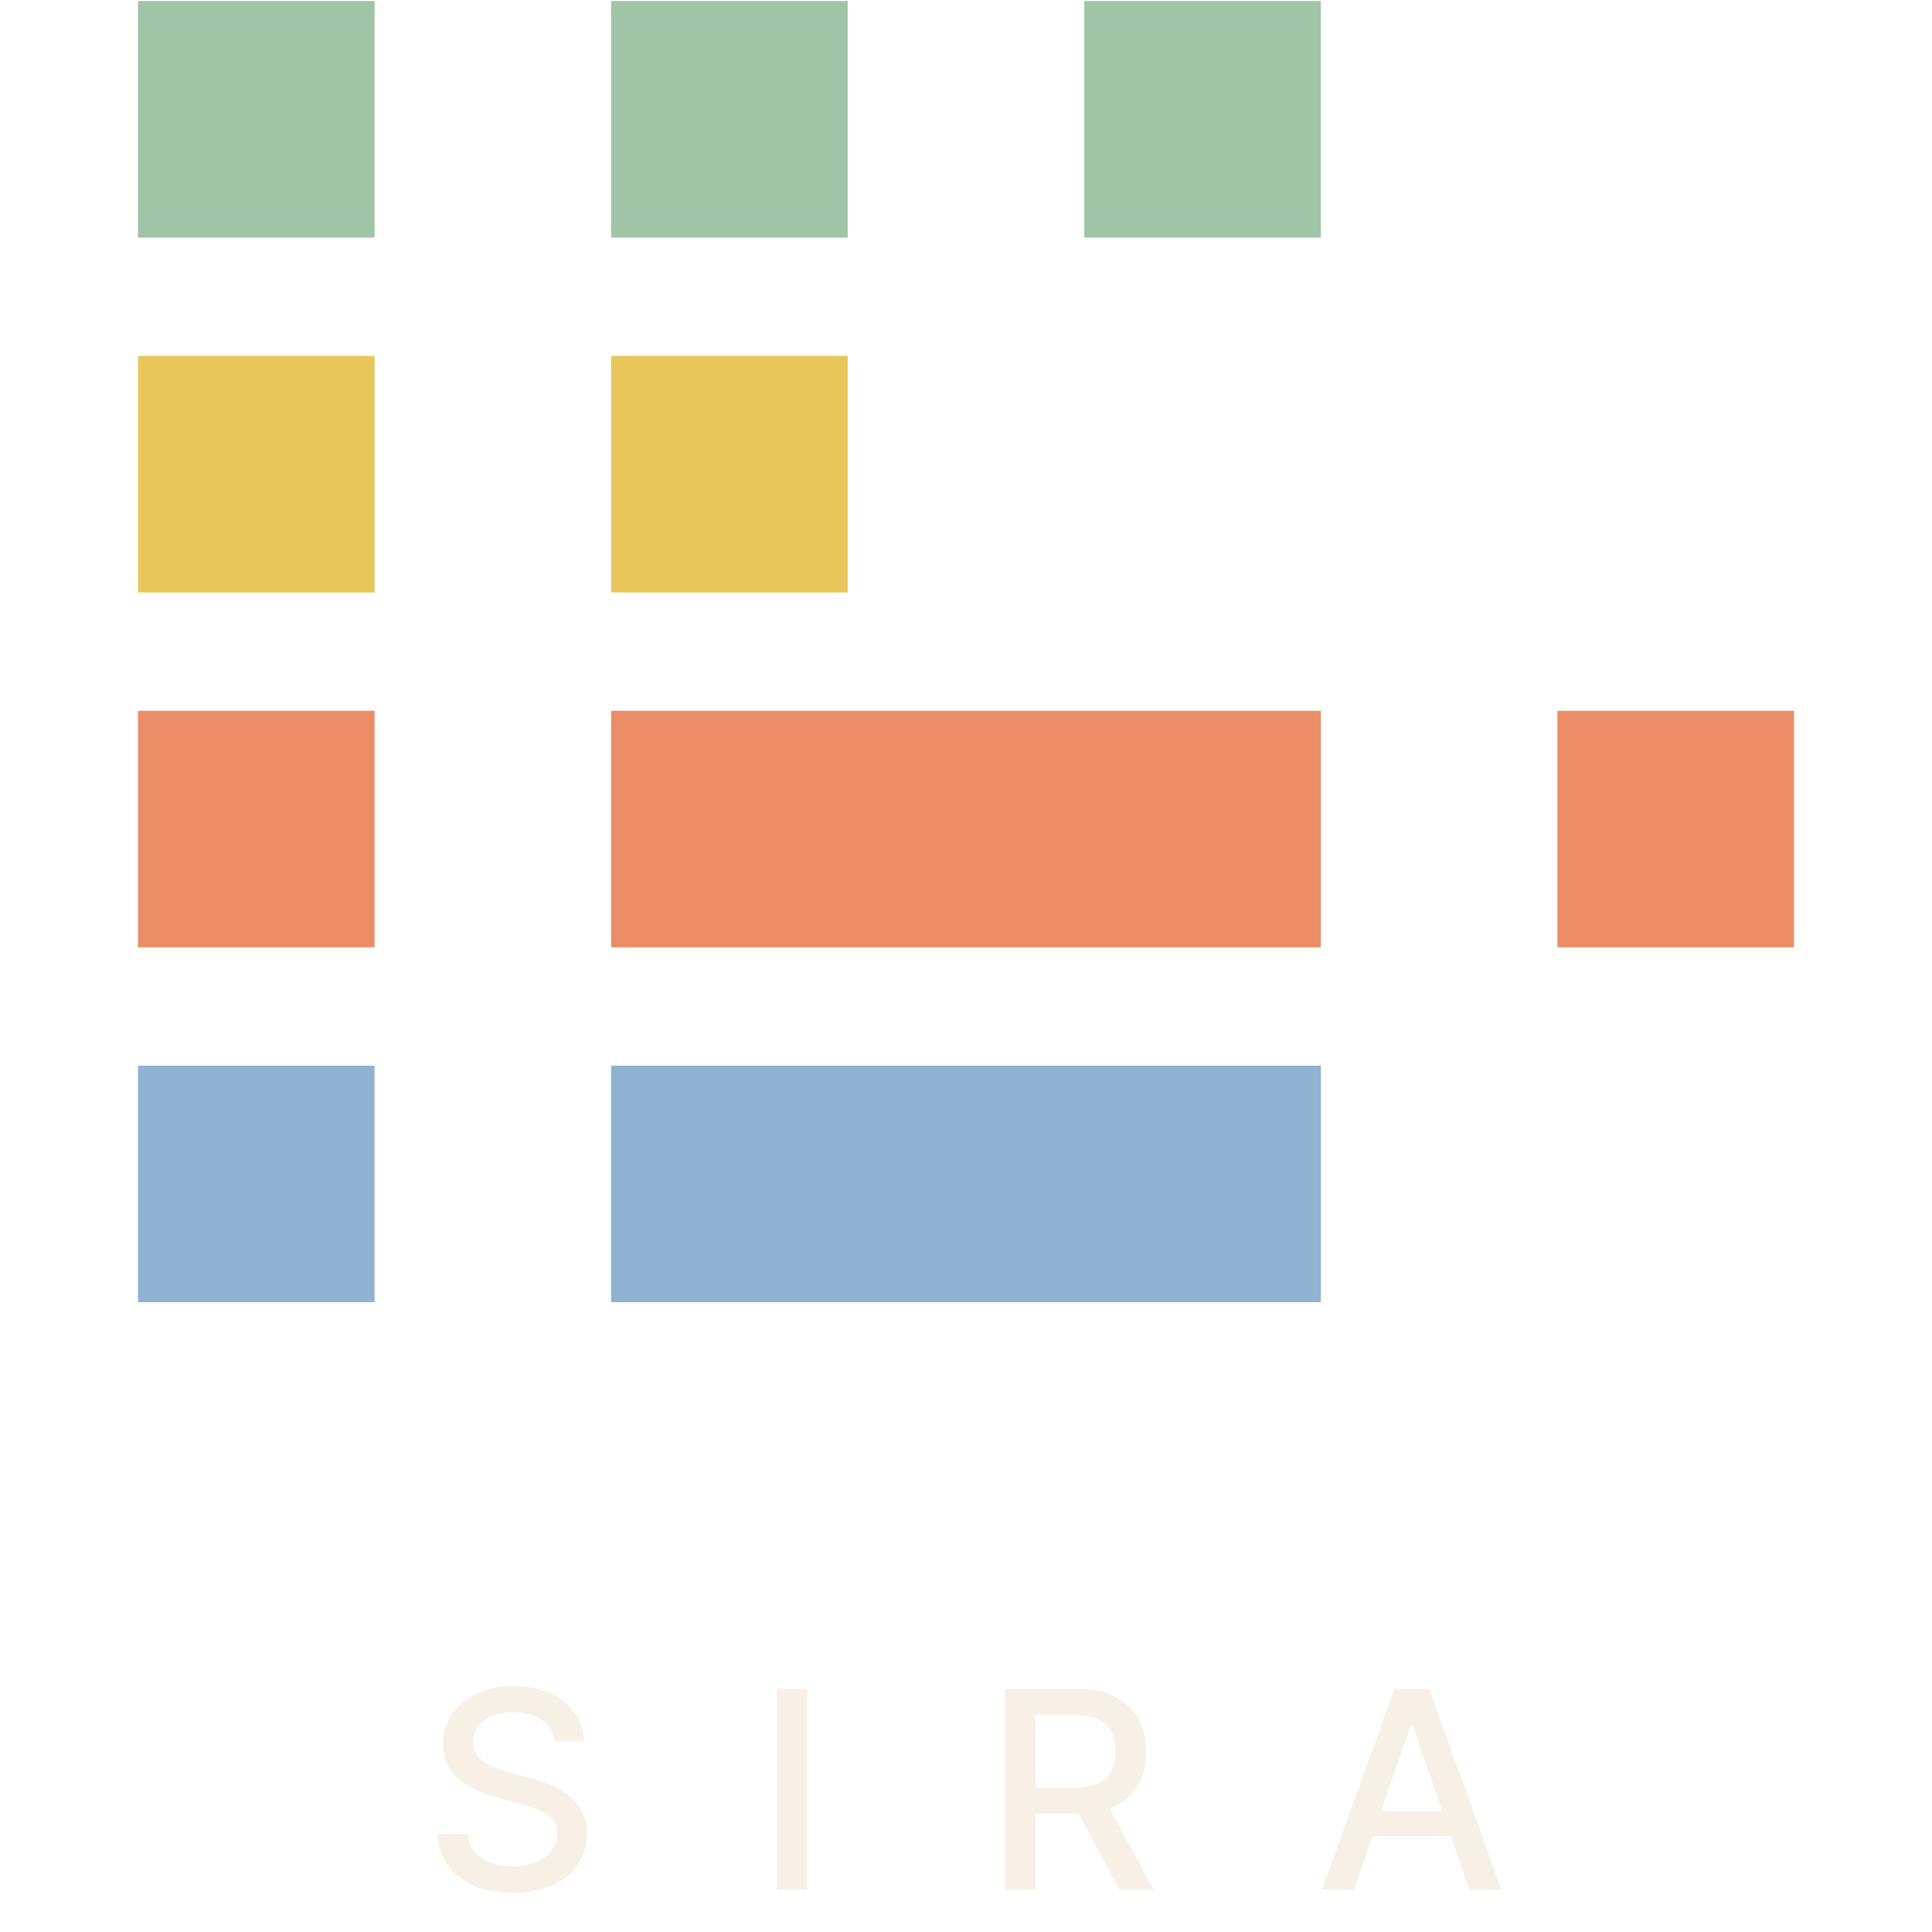
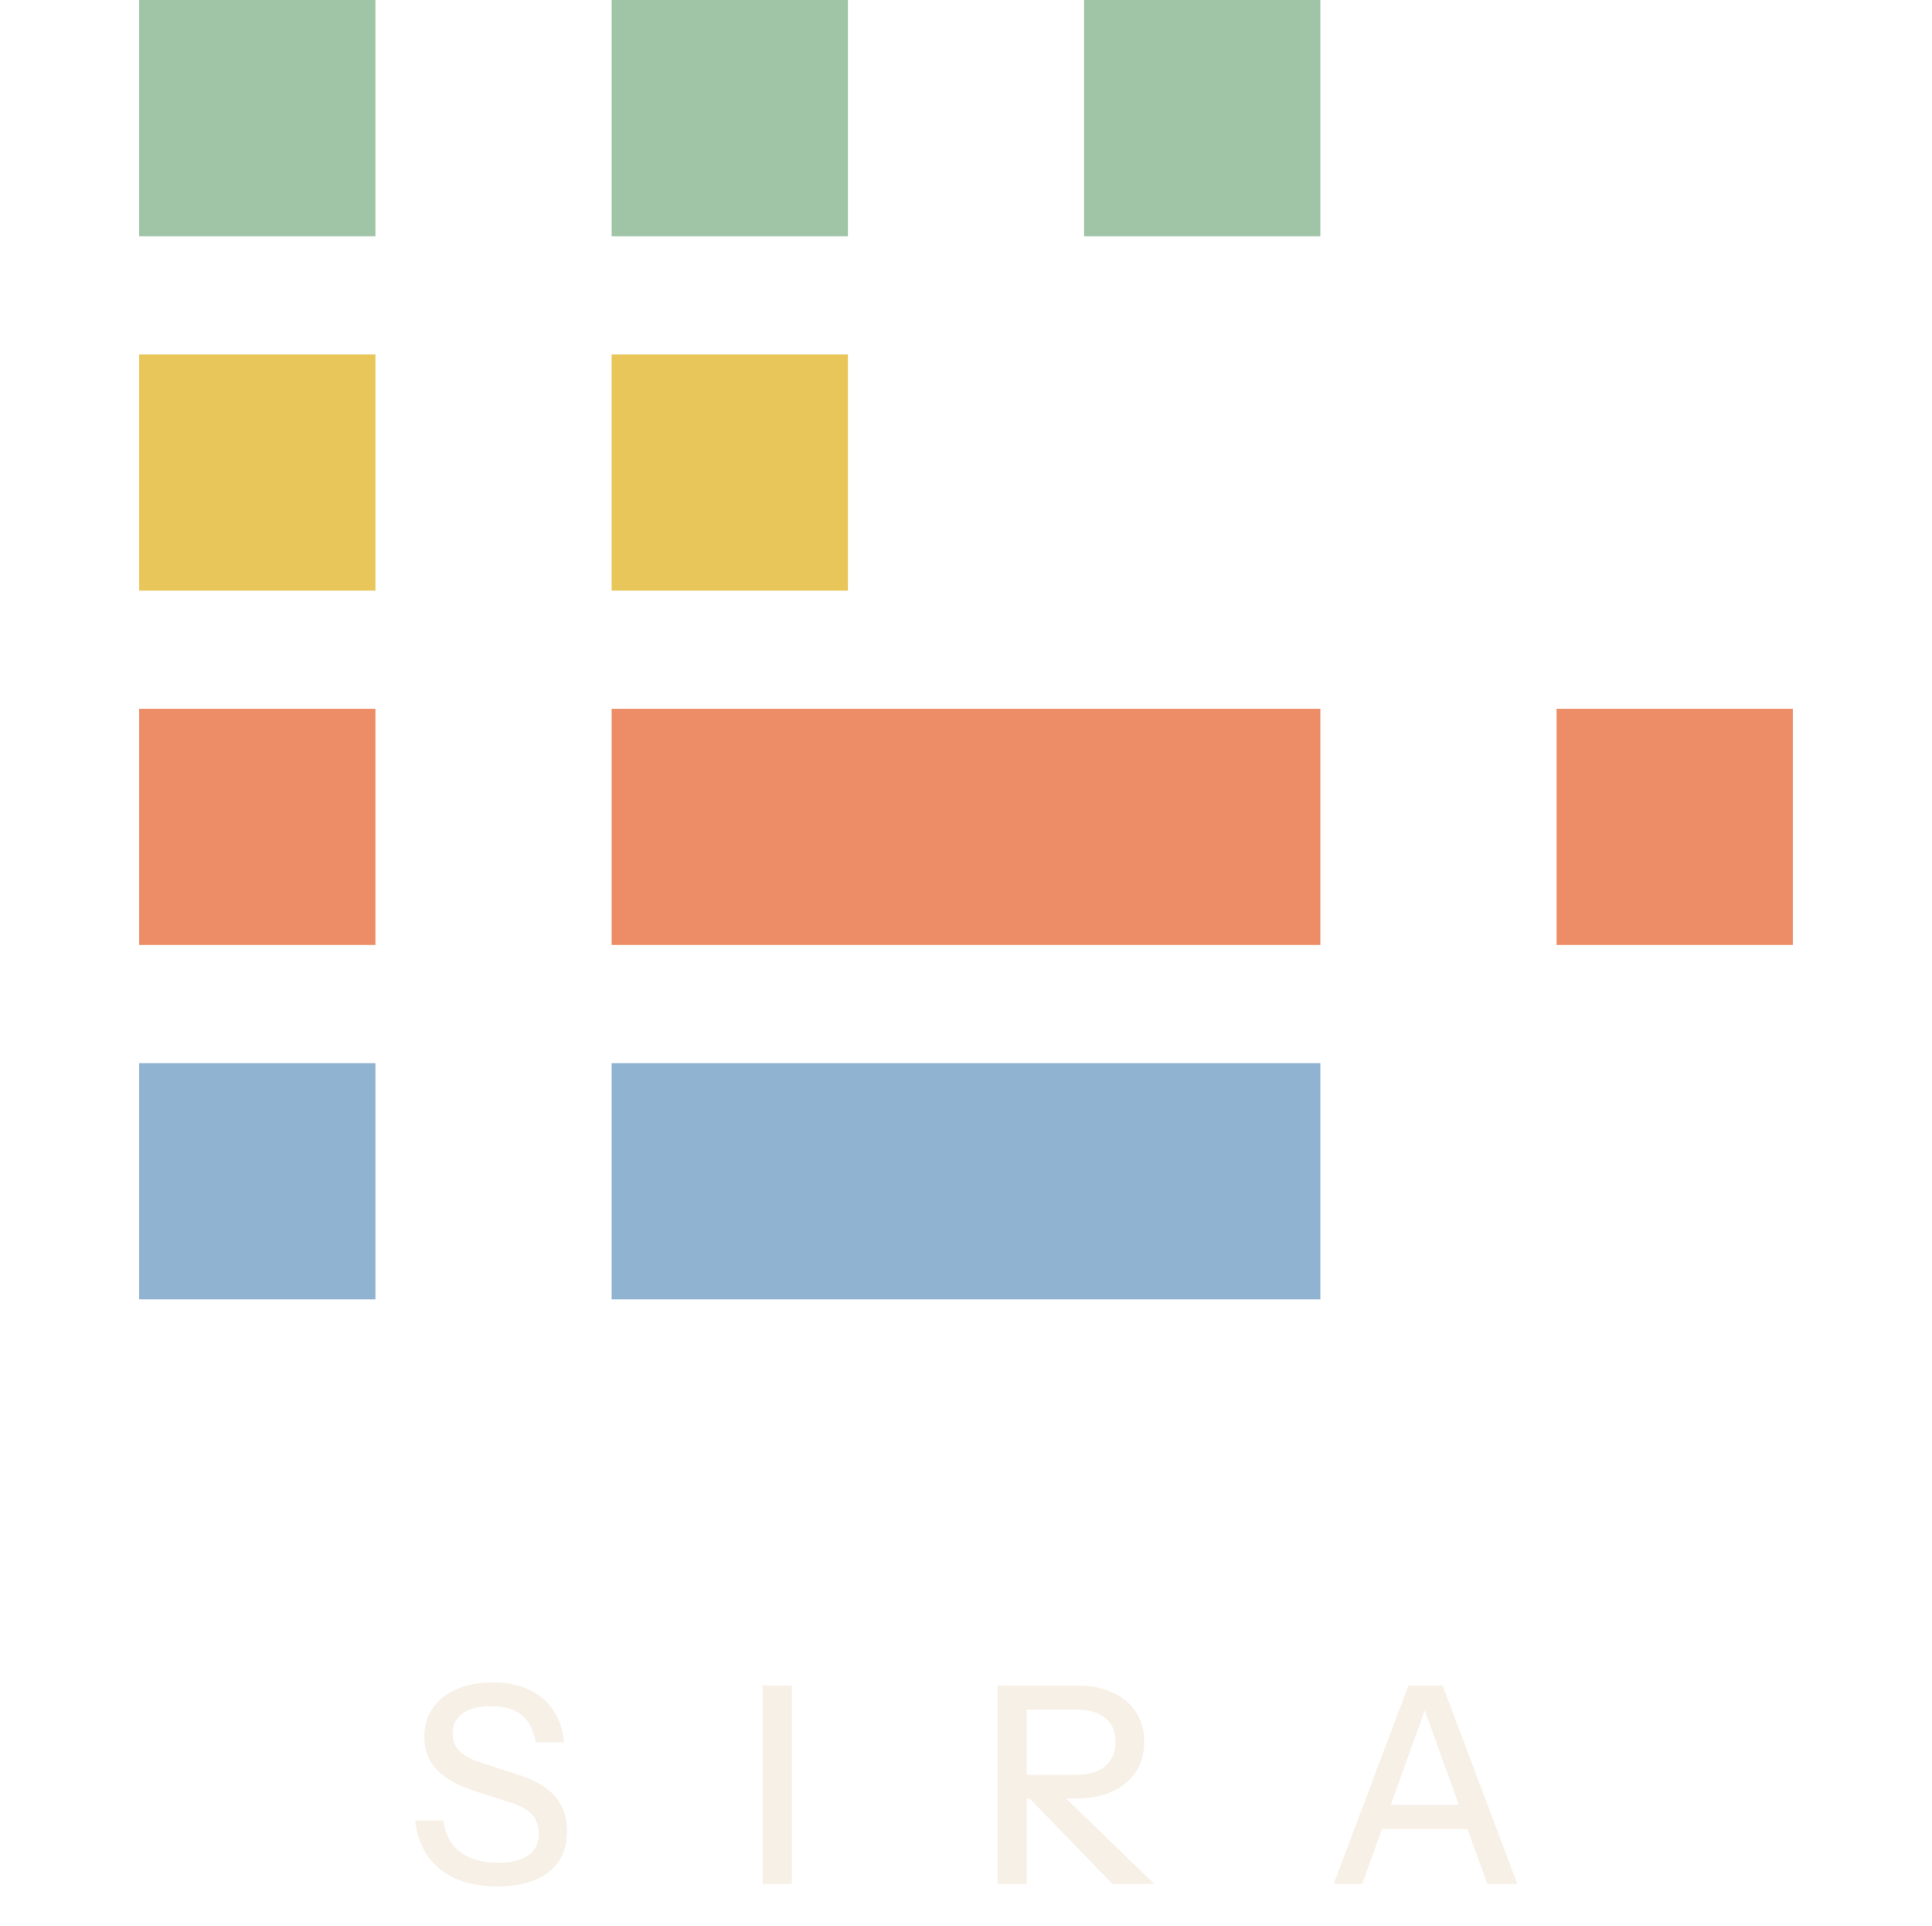
- <svg xmlns="http://www.w3.org/2000/svg" viewBox="0 0 280.0 279.7" width="280" height="280">
+ <svg xmlns="http://www.w3.org/2000/svg" viewBox="0 0 280.0 279.4" width="280" height="279">
  <path fill="#9fc4a6" d="M20.000 0.000h34.286v34.286h-34.286ZM88.571 0.000h34.286v34.286h-34.286ZM157.143 0.000h34.286v34.286h-34.286Z" />
  <path fill="#e8c65a" d="M20.000 51.429h34.286v34.286h-34.286ZM88.571 51.429h34.286v34.286h-34.286Z" />
  <path fill="#ec8d68" d="M20.000 102.857h34.286v34.286h-34.286ZM88.571 102.857h102.857v34.286h-102.857ZM225.714 102.857h34.286v34.286h-34.286Z" />
  <path fill="#8fb3d1" d="M20.000 154.286h34.286v34.286h-34.286ZM88.571 154.286h102.857v34.286h-102.857Z" />
-   <path transform="translate(62.2 273.7)" fill="#f7f0e6" d="M12.086 0.477Q8.828 0.477 6.436 -0.553Q4.043 -1.582 2.691 -3.496Q1.34 -5.41 1.195 -8.047H5.602Q5.742 -6.469 6.635 -5.426Q7.527 -4.383 8.947 -3.867Q10.367 -3.352 12.063 -3.352Q13.926 -3.352 15.387 -3.945Q16.848 -4.539 17.686 -5.604Q18.523 -6.668 18.523 -8.094Q18.523 -9.383 17.783 -10.201Q17.043 -11.02 15.797 -11.555Q14.551 -12.09 12.992 -12.5L9.563 -13.437Q6.059 -14.383 4.029 -16.24Q2 -18.098 2 -21.141Q2 -23.648 3.355 -25.525Q4.711 -27.402 7.045 -28.447Q9.379 -29.492 12.289 -29.492Q15.246 -29.492 17.51 -28.451Q19.773 -27.41 21.084 -25.6Q22.395 -23.789 22.461 -21.469H18.195Q17.973 -23.473 16.338 -24.584Q14.703 -25.695 12.195 -25.695Q10.422 -25.695 9.109 -25.139Q7.797 -24.582 7.082 -23.605Q6.367 -22.629 6.367 -21.375Q6.367 -20.004 7.213 -19.143Q8.059 -18.281 9.287 -17.783Q10.516 -17.285 11.648 -16.977L14.469 -16.219Q15.856 -15.867 17.318 -15.277Q18.781 -14.688 20.041 -13.744Q21.301 -12.801 22.076 -11.402Q22.852 -10.004 22.852 -8.031Q22.852 -5.582 21.584 -3.658Q20.316 -1.734 17.914 -0.629Q15.512 0.477 12.086 0.477ZM54.777 -29.102V0.0H50.387V-29.102ZM83.469 0.0V-29.102H93.852Q97.234 -29.102 99.463 -27.936Q101.691 -26.77 102.807 -24.709Q103.922 -22.648 103.922 -19.969Q103.922 -17.297 102.809 -15.273Q101.695 -13.25 99.453 -12.133Q97.211 -11.016 93.828 -11.016H85.984V-14.773H93.414Q95.57 -14.773 96.91 -15.391Q98.25 -16.008 98.871 -17.168Q99.492 -18.328 99.492 -19.969Q99.492 -21.625 98.863 -22.828Q98.234 -24.031 96.895 -24.684Q95.555 -25.336 93.383 -25.336H87.859V0.0ZM100.023 0.0 92.977 -13.141H97.844L105.023 0.0ZM134.066 0.0H129.395L139.879 -29.102H144.941L155.395 0.0H150.754L142.512 -23.812H142.277ZM134.848 -11.391H149.957V-7.711H134.848Z" />
+   <path transform="translate(58.6 273.4)" fill="#f7f0e6" d="M13.413 0.36Q8.187 0.36 5.08 -2.127Q1.973 -4.613 1.44 -9.2H5.547Q5.933 -6.213 7.973 -4.647Q10.013 -3.08 13.48 -3.08Q16.387 -3.08 17.887 -4.16Q19.387 -5.24 19.387 -7.253Q19.387 -9.027 18.4 -10.087Q17.413 -11.147 15.24 -11.827L10.227 -13.44Q6.4 -14.68 4.593 -16.567Q2.787 -18.453 2.787 -21.333Q2.787 -23.747 4.007 -25.513Q5.227 -27.28 7.453 -28.26Q9.68 -29.24 12.64 -29.24Q17.2 -29.24 19.933 -26.94Q22.667 -24.64 23.067 -20.56H18.96Q18.48 -23.267 16.887 -24.533Q15.293 -25.8 12.467 -25.8Q9.853 -25.8 8.373 -24.76Q6.893 -23.72 6.893 -21.853Q6.893 -20.307 7.867 -19.3Q8.84 -18.293 11.133 -17.56L16.36 -15.867Q20.013 -14.707 21.753 -12.713Q23.493 -10.72 23.493 -7.667Q23.493 -3.827 20.853 -1.733Q18.213 0.36 13.413 0.36ZM51.88 0.0V-28.8H56.12V0.0ZM85.987 0.0V-28.8H97.373Q100.467 -28.8 102.68 -27.78Q104.893 -26.76 106.08 -24.933Q107.267 -23.107 107.267 -20.627Q107.267 -18.16 106.08 -16.313Q104.893 -14.467 102.68 -13.433Q100.467 -12.4 97.373 -12.4H89.213V-15.827H97.24Q100.107 -15.827 101.607 -17.1Q103.107 -18.373 103.107 -20.613Q103.107 -22.84 101.627 -24.073Q100.147 -25.307 97.24 -25.307H90.227V0.0ZM102.653 0.0 88.587 -14.507H93.747L108.733 0.0ZM134.76 0.0 145.613 -28.8H149.293L138.907 0.0ZM157.053 0.0 146.68 -28.8H150.573L161.427 0.0ZM140.253 -11.48H155.667V-7.96H140.253Z" />
</svg>
